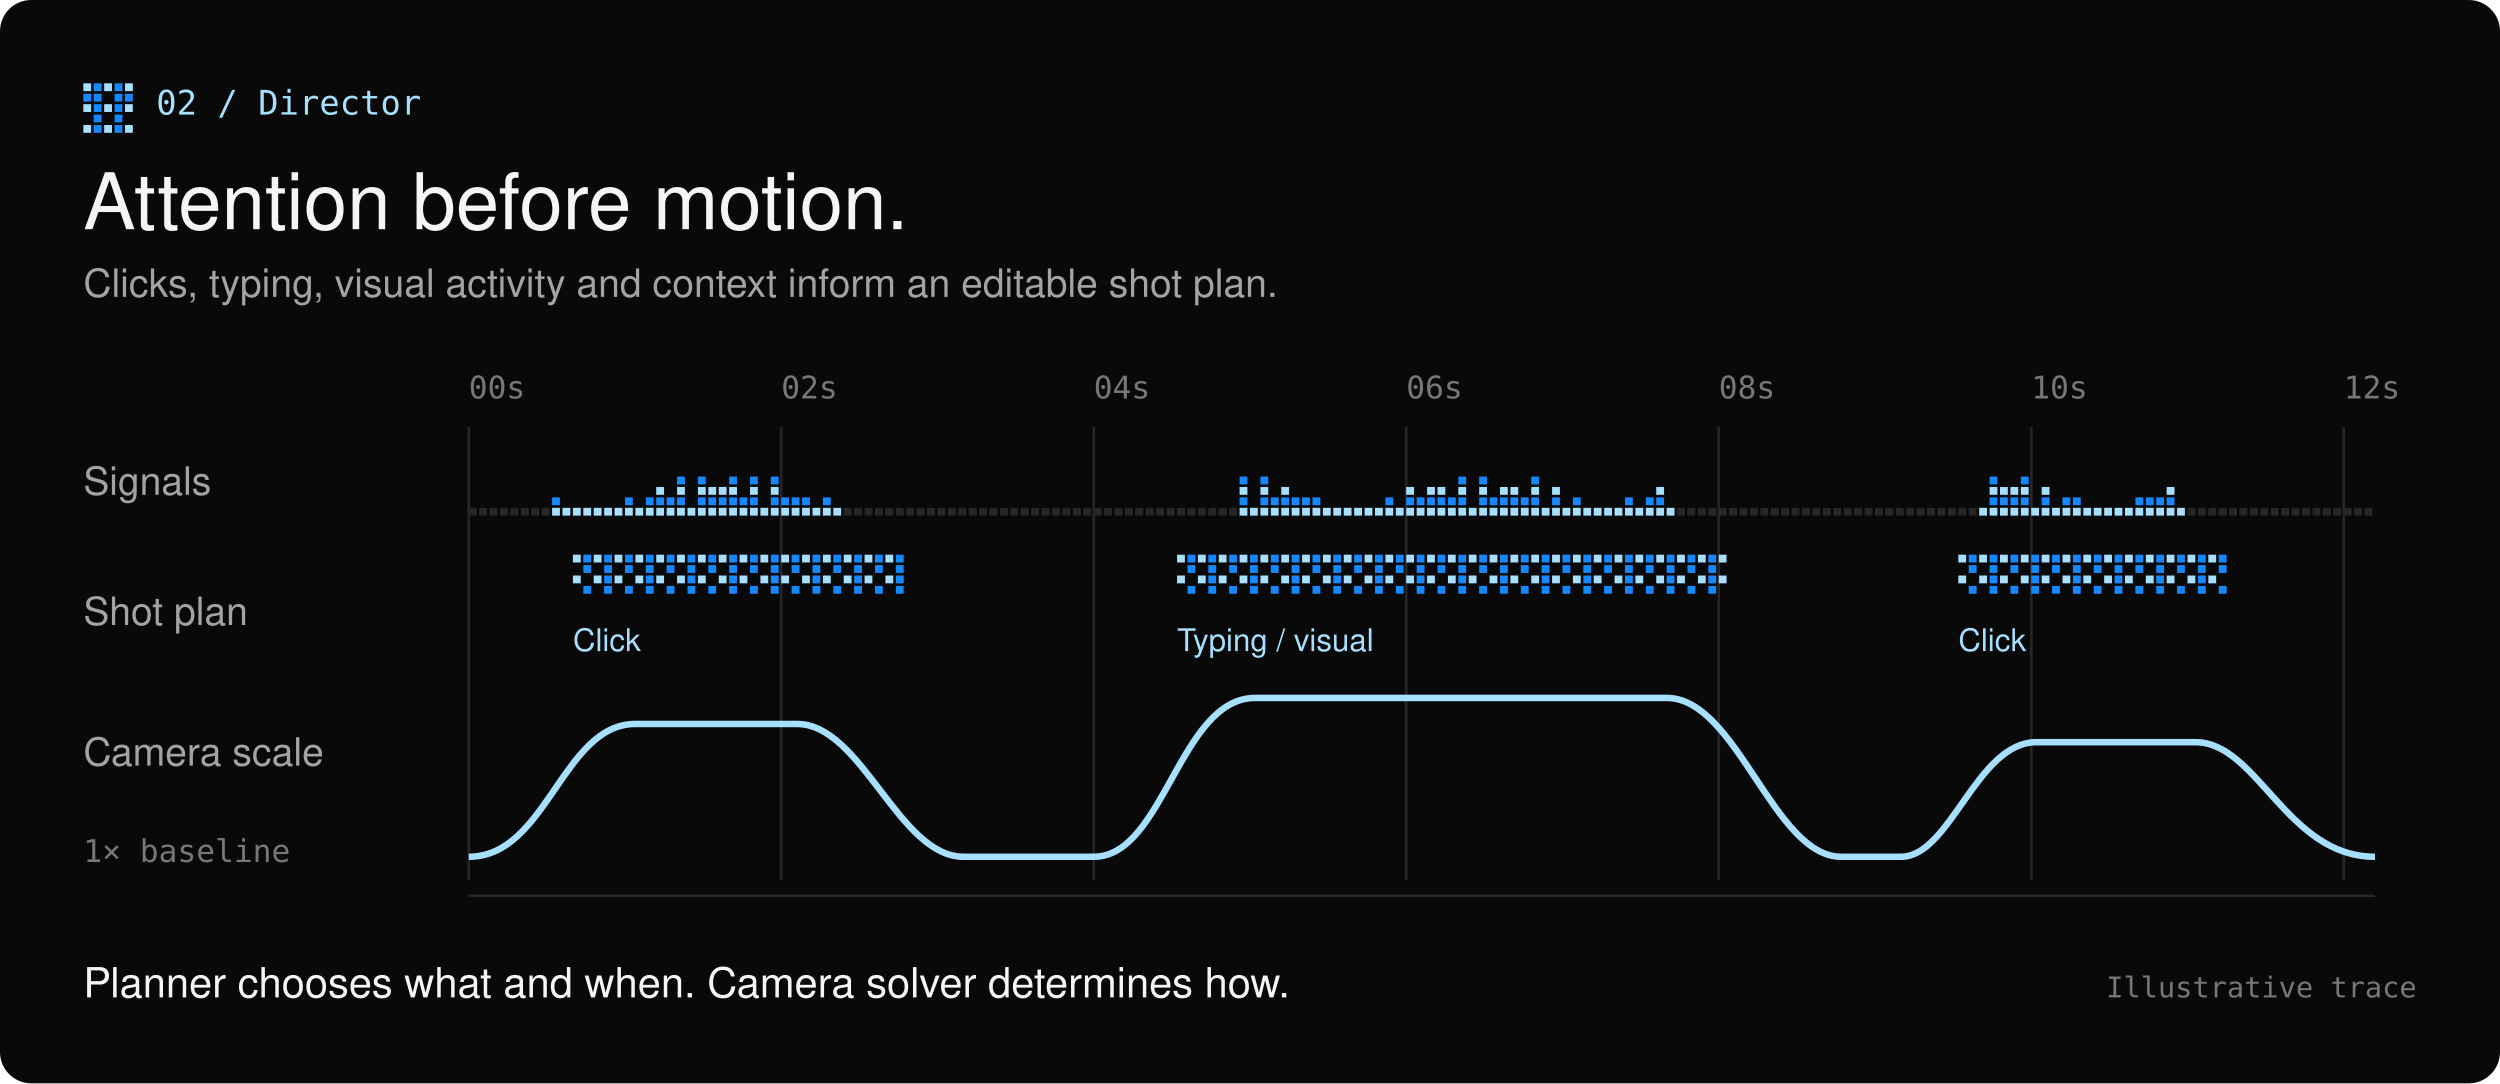
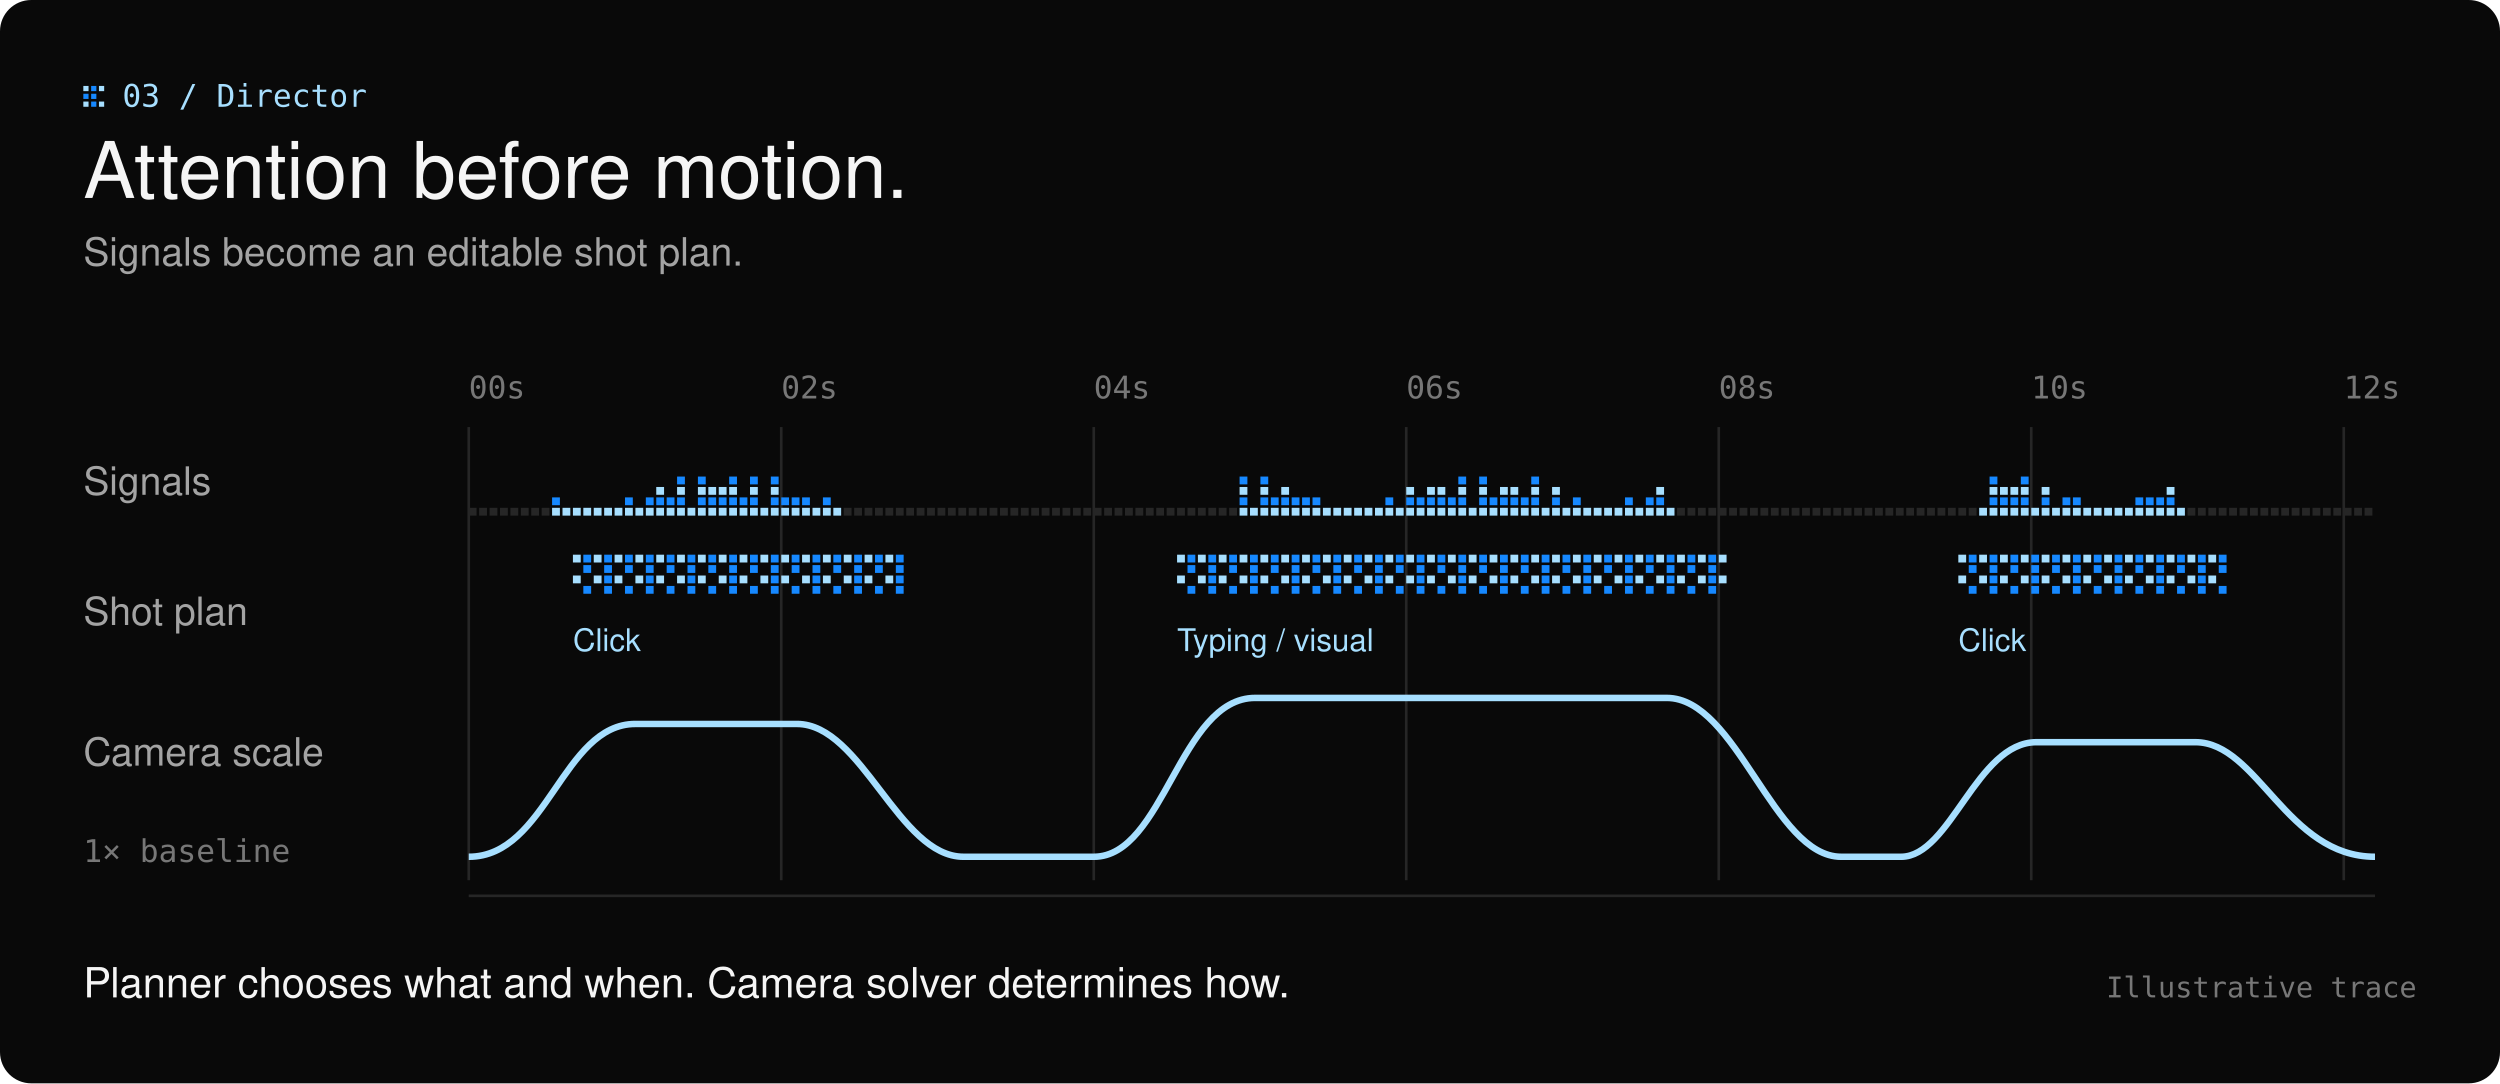
<svg xmlns="http://www.w3.org/2000/svg" width="960" height="416" viewBox="0 0 960 416" role="img">
  <rect x="0" y="0" width="960" height="416" fill="#090909" rx="12" />
-   <path d="M32 32h3v3h-3zM40 32h3v3h-3zM48 32h3v3h-3zM32 40h3v3h-3zM40 40h3v3h-3zM48 40h3v3h-3zM32 48h3v3h-3zM40 48h3v3h-3zM48 48h3v3h-3z" fill="#A7DFFF" />
-   <path d="M36 32h3v3h-3zM44 32h3v3h-3zM32 36h3v3h-3zM36 36h3v3h-3zM44 36h3v3h-3zM48 36h3v3h-3zM36 40h3v3h-3zM44 40h3v3h-3zM36 44h3v3h-3zM44 44h3v3h-3zM36 48h3v3h-3zM44 48h3v3h-3z" fill="#1688FF" />
-   <text x="60" y="44" fill="#A7DFFF" font-family="ui-monospace, SFMono-Regular, Consolas, monospace" font-size="13" font-weight="500" text-anchor="start">02 / Director</text>
-   <text x="32" y="88" fill="#F5F5F5" font-family="-apple-system, BlinkMacSystemFont, Segoe UI, Helvetica, Arial, sans-serif" font-size="30" font-weight="500" text-anchor="start">Attention before motion.</text>
-   <text x="32" y="114" fill="#A3A3A3" font-family="-apple-system, BlinkMacSystemFont, Segoe UI, Helvetica, Arial, sans-serif" font-size="15" font-weight="400" text-anchor="start">Clicks, typing, visual activity and context inform an editable shot plan.</text>
+   <path d="M32 33h2v2h-2zM38 33h2v2h-2zM32 39h2v2h-2zM38 39h2v2h-2z" fill="#A7DFFF" />
+   <path d="M35 33h2v2h-2zM32 36h2v2h-2zM35 36h2v2h-2zM35 39h2v2h-2z" fill="#1688FF" />
+   <text x="47" y="41" fill="#A7DFFF" font-family="ui-monospace, SFMono-Regular, Consolas, monospace" font-size="12" font-weight="500" text-anchor="start">03 / Director</text>
+   <text x="32" y="76" fill="#F5F5F5" font-family="-apple-system, BlinkMacSystemFont, Segoe UI, Helvetica, Arial, sans-serif" font-size="30" font-weight="500" text-anchor="start">Attention before motion.</text>
+   <text x="32" y="102" fill="#A3A3A3" font-family="-apple-system, BlinkMacSystemFont, Segoe UI, Helvetica, Arial, sans-serif" font-size="15" font-weight="400" text-anchor="start">Signals become an editable shot plan.</text>
  <text x="180" y="153" fill="#777777" font-family="ui-monospace, SFMono-Regular, Consolas, monospace" font-size="12" font-weight="400" text-anchor="start">00s</text>
  <path d="M180 164L180 338" fill="none" stroke="#262626" stroke-width="1" stroke-linejoin="round" />
  <text x="300" y="153" fill="#777777" font-family="ui-monospace, SFMono-Regular, Consolas, monospace" font-size="12" font-weight="400" text-anchor="start">02s</text>
  <path d="M300 164L300 338" fill="none" stroke="#262626" stroke-width="1" stroke-linejoin="round" />
  <text x="420" y="153" fill="#777777" font-family="ui-monospace, SFMono-Regular, Consolas, monospace" font-size="12" font-weight="400" text-anchor="start">04s</text>
  <path d="M420 164L420 338" fill="none" stroke="#262626" stroke-width="1" stroke-linejoin="round" />
  <text x="540" y="153" fill="#777777" font-family="ui-monospace, SFMono-Regular, Consolas, monospace" font-size="12" font-weight="400" text-anchor="start">06s</text>
  <path d="M540 164L540 338" fill="none" stroke="#262626" stroke-width="1" stroke-linejoin="round" />
  <text x="660" y="153" fill="#777777" font-family="ui-monospace, SFMono-Regular, Consolas, monospace" font-size="12" font-weight="400" text-anchor="start">08s</text>
  <path d="M660 164L660 338" fill="none" stroke="#262626" stroke-width="1" stroke-linejoin="round" />
  <text x="780" y="153" fill="#777777" font-family="ui-monospace, SFMono-Regular, Consolas, monospace" font-size="12" font-weight="400" text-anchor="start">10s</text>
  <path d="M780 164L780 338" fill="none" stroke="#262626" stroke-width="1" stroke-linejoin="round" />
  <text x="900" y="153" fill="#777777" font-family="ui-monospace, SFMono-Regular, Consolas, monospace" font-size="12" font-weight="400" text-anchor="start">12s</text>
  <path d="M900 164L900 338" fill="none" stroke="#262626" stroke-width="1" stroke-linejoin="round" />
  <text x="32" y="190" fill="#A3A3A3" font-family="-apple-system, BlinkMacSystemFont, Segoe UI, Helvetica, Arial, sans-serif" font-size="15" font-weight="400" text-anchor="start">Signals</text>
  <text x="32" y="240" fill="#A3A3A3" font-family="-apple-system, BlinkMacSystemFont, Segoe UI, Helvetica, Arial, sans-serif" font-size="15" font-weight="400" text-anchor="start">Shot plan</text>
  <text x="32" y="294" fill="#A3A3A3" font-family="-apple-system, BlinkMacSystemFont, Segoe UI, Helvetica, Arial, sans-serif" font-size="15" font-weight="400" text-anchor="start">Camera scale</text>
  <path d="M180 195h3v3h-3zM184 195h3v3h-3zM188 195h3v3h-3zM192 195h3v3h-3zM196 195h3v3h-3zM200 195h3v3h-3zM204 195h3v3h-3zM208 195h3v3h-3zM324 195h3v3h-3zM328 195h3v3h-3zM332 195h3v3h-3zM336 195h3v3h-3zM340 195h3v3h-3zM344 195h3v3h-3zM348 195h3v3h-3zM352 195h3v3h-3zM356 195h3v3h-3zM360 195h3v3h-3zM364 195h3v3h-3zM368 195h3v3h-3zM372 195h3v3h-3zM376 195h3v3h-3zM380 195h3v3h-3zM384 195h3v3h-3zM388 195h3v3h-3zM392 195h3v3h-3zM396 195h3v3h-3zM400 195h3v3h-3zM404 195h3v3h-3zM408 195h3v3h-3zM412 195h3v3h-3zM416 195h3v3h-3zM420 195h3v3h-3zM424 195h3v3h-3zM428 195h3v3h-3zM432 195h3v3h-3zM436 195h3v3h-3zM440 195h3v3h-3zM444 195h3v3h-3zM448 195h3v3h-3zM452 195h3v3h-3zM456 195h3v3h-3zM460 195h3v3h-3zM464 195h3v3h-3zM468 195h3v3h-3zM472 195h3v3h-3zM644 195h3v3h-3zM648 195h3v3h-3zM652 195h3v3h-3zM656 195h3v3h-3zM660 195h3v3h-3zM664 195h3v3h-3zM668 195h3v3h-3zM672 195h3v3h-3zM676 195h3v3h-3zM680 195h3v3h-3zM684 195h3v3h-3zM688 195h3v3h-3zM692 195h3v3h-3zM696 195h3v3h-3zM700 195h3v3h-3zM704 195h3v3h-3zM708 195h3v3h-3zM712 195h3v3h-3zM716 195h3v3h-3zM720 195h3v3h-3zM724 195h3v3h-3zM728 195h3v3h-3zM732 195h3v3h-3zM736 195h3v3h-3zM740 195h3v3h-3zM744 195h3v3h-3zM748 195h3v3h-3zM752 195h3v3h-3zM756 195h3v3h-3zM840 195h3v3h-3zM844 195h3v3h-3zM848 195h3v3h-3zM852 195h3v3h-3zM856 195h3v3h-3zM860 195h3v3h-3zM864 195h3v3h-3zM868 195h3v3h-3zM872 195h3v3h-3zM876 195h3v3h-3zM880 195h3v3h-3zM884 195h3v3h-3zM888 195h3v3h-3zM892 195h3v3h-3zM896 195h3v3h-3zM900 195h3v3h-3zM904 195h3v3h-3zM908 195h3v3h-3z" fill="#262626" />
  <path d="M212 195h3v3h-3zM216 195h3v3h-3zM220 195h3v3h-3zM224 195h3v3h-3zM228 195h3v3h-3zM232 195h3v3h-3zM236 195h3v3h-3zM240 195h3v3h-3zM244 195h3v3h-3zM248 195h3v3h-3zM252 195h3v3h-3zM252 187h3v3h-3zM256 195h3v3h-3zM260 195h3v3h-3zM260 187h3v3h-3zM264 195h3v3h-3zM268 195h3v3h-3zM268 187h3v3h-3zM272 195h3v3h-3zM272 187h3v3h-3zM276 195h3v3h-3zM276 187h3v3h-3zM280 195h3v3h-3zM280 187h3v3h-3zM284 195h3v3h-3zM288 195h3v3h-3zM288 187h3v3h-3zM292 195h3v3h-3zM296 195h3v3h-3zM296 187h3v3h-3zM300 195h3v3h-3zM304 195h3v3h-3zM308 195h3v3h-3zM312 195h3v3h-3zM316 195h3v3h-3zM320 195h3v3h-3zM476 195h3v3h-3zM476 187h3v3h-3zM480 195h3v3h-3zM484 195h3v3h-3zM484 187h3v3h-3zM488 195h3v3h-3zM492 195h3v3h-3zM492 187h3v3h-3zM496 195h3v3h-3zM500 195h3v3h-3zM504 195h3v3h-3zM508 195h3v3h-3zM512 195h3v3h-3zM516 195h3v3h-3zM520 195h3v3h-3zM524 195h3v3h-3zM528 195h3v3h-3zM532 195h3v3h-3zM536 195h3v3h-3zM540 195h3v3h-3zM540 187h3v3h-3zM544 195h3v3h-3zM548 195h3v3h-3zM548 187h3v3h-3zM552 195h3v3h-3zM552 187h3v3h-3zM556 195h3v3h-3zM560 195h3v3h-3zM560 187h3v3h-3zM564 195h3v3h-3zM568 195h3v3h-3zM568 187h3v3h-3zM572 195h3v3h-3zM576 195h3v3h-3zM576 187h3v3h-3zM580 195h3v3h-3zM580 187h3v3h-3zM584 195h3v3h-3zM588 195h3v3h-3zM588 187h3v3h-3zM592 195h3v3h-3zM596 195h3v3h-3zM596 187h3v3h-3zM600 195h3v3h-3zM604 195h3v3h-3zM608 195h3v3h-3zM612 195h3v3h-3zM616 195h3v3h-3zM620 195h3v3h-3zM624 195h3v3h-3zM628 195h3v3h-3zM632 195h3v3h-3zM636 195h3v3h-3zM636 187h3v3h-3zM640 195h3v3h-3zM760 195h3v3h-3zM764 195h3v3h-3zM764 187h3v3h-3zM768 195h3v3h-3zM768 187h3v3h-3zM772 195h3v3h-3zM772 187h3v3h-3zM776 195h3v3h-3zM776 187h3v3h-3zM780 195h3v3h-3zM784 195h3v3h-3zM784 187h3v3h-3zM788 195h3v3h-3zM792 195h3v3h-3zM796 195h3v3h-3zM800 195h3v3h-3zM804 195h3v3h-3zM808 195h3v3h-3zM812 195h3v3h-3zM816 195h3v3h-3zM820 195h3v3h-3zM824 195h3v3h-3zM828 195h3v3h-3zM832 195h3v3h-3zM832 187h3v3h-3zM836 195h3v3h-3z" fill="#A7DFFF" />
  <path d="M212 191h3v3h-3zM240 191h3v3h-3zM248 191h3v3h-3zM252 191h3v3h-3zM256 191h3v3h-3zM260 191h3v3h-3zM260 183h3v3h-3zM268 191h3v3h-3zM268 183h3v3h-3zM272 191h3v3h-3zM276 191h3v3h-3zM280 191h3v3h-3zM280 183h3v3h-3zM284 191h3v3h-3zM288 191h3v3h-3zM288 183h3v3h-3zM296 191h3v3h-3zM296 183h3v3h-3zM300 191h3v3h-3zM304 191h3v3h-3zM308 191h3v3h-3zM316 191h3v3h-3zM476 191h3v3h-3zM476 183h3v3h-3zM484 191h3v3h-3zM484 183h3v3h-3zM488 191h3v3h-3zM492 191h3v3h-3zM496 191h3v3h-3zM500 191h3v3h-3zM504 191h3v3h-3zM532 191h3v3h-3zM540 191h3v3h-3zM544 191h3v3h-3zM548 191h3v3h-3zM552 191h3v3h-3zM556 191h3v3h-3zM560 191h3v3h-3zM560 183h3v3h-3zM568 191h3v3h-3zM568 183h3v3h-3zM572 191h3v3h-3zM576 191h3v3h-3zM580 191h3v3h-3zM584 191h3v3h-3zM588 191h3v3h-3zM588 183h3v3h-3zM596 191h3v3h-3zM604 191h3v3h-3zM624 191h3v3h-3zM632 191h3v3h-3zM636 191h3v3h-3zM764 191h3v3h-3zM764 183h3v3h-3zM768 191h3v3h-3zM772 191h3v3h-3zM776 191h3v3h-3zM776 183h3v3h-3zM784 191h3v3h-3zM792 191h3v3h-3zM796 191h3v3h-3zM820 191h3v3h-3zM824 191h3v3h-3zM828 191h3v3h-3zM832 191h3v3h-3z" fill="#1688FF" />
  <path d="M220 213h3v3h-3zM228 213h3v3h-3zM236 213h3v3h-3zM244 213h3v3h-3zM252 213h3v3h-3zM260 213h3v3h-3zM268 213h3v3h-3zM276 213h3v3h-3zM284 213h3v3h-3zM292 213h3v3h-3zM300 213h3v3h-3zM308 213h3v3h-3zM316 213h3v3h-3zM324 213h3v3h-3zM332 213h3v3h-3zM340 213h3v3h-3zM220 221h3v3h-3zM228 221h3v3h-3zM236 221h3v3h-3zM244 221h3v3h-3zM252 221h3v3h-3zM260 221h3v3h-3zM268 221h3v3h-3zM276 221h3v3h-3zM284 221h3v3h-3zM292 221h3v3h-3zM300 221h3v3h-3zM308 221h3v3h-3zM316 221h3v3h-3zM324 221h3v3h-3zM332 221h3v3h-3zM340 221h3v3h-3z" fill="#A7DFFF" />
  <path d="M224 213h3v3h-3zM232 213h3v3h-3zM240 213h3v3h-3zM248 213h3v3h-3zM256 213h3v3h-3zM264 213h3v3h-3zM272 213h3v3h-3zM280 213h3v3h-3zM288 213h3v3h-3zM296 213h3v3h-3zM304 213h3v3h-3zM312 213h3v3h-3zM320 213h3v3h-3zM328 213h3v3h-3zM336 213h3v3h-3zM344 213h3v3h-3zM224 217h3v3h-3zM232 217h3v3h-3zM240 217h3v3h-3zM248 217h3v3h-3zM256 217h3v3h-3zM264 217h3v3h-3zM272 217h3v3h-3zM280 217h3v3h-3zM288 217h3v3h-3zM296 217h3v3h-3zM304 217h3v3h-3zM312 217h3v3h-3zM320 217h3v3h-3zM328 217h3v3h-3zM336 217h3v3h-3zM344 217h3v3h-3zM232 221h3v3h-3zM248 221h3v3h-3zM264 221h3v3h-3zM280 221h3v3h-3zM296 221h3v3h-3zM312 221h3v3h-3zM328 221h3v3h-3zM344 221h3v3h-3zM224 225h3v3h-3zM232 225h3v3h-3zM240 225h3v3h-3zM248 225h3v3h-3zM256 225h3v3h-3zM264 225h3v3h-3zM272 225h3v3h-3zM280 225h3v3h-3zM288 225h3v3h-3zM296 225h3v3h-3zM304 225h3v3h-3zM312 225h3v3h-3zM320 225h3v3h-3zM328 225h3v3h-3zM336 225h3v3h-3zM344 225h3v3h-3z" fill="#1688FF" />
  <text x="220" y="250" fill="#A7DFFF" font-family="-apple-system, BlinkMacSystemFont, Segoe UI, Helvetica, Arial, sans-serif" font-size="12" font-weight="400" text-anchor="start">Click</text>
  <path d="M452 213h3v3h-3zM460 213h3v3h-3zM468 213h3v3h-3zM476 213h3v3h-3zM484 213h3v3h-3zM492 213h3v3h-3zM500 213h3v3h-3zM508 213h3v3h-3zM516 213h3v3h-3zM524 213h3v3h-3zM532 213h3v3h-3zM540 213h3v3h-3zM548 213h3v3h-3zM556 213h3v3h-3zM564 213h3v3h-3zM572 213h3v3h-3zM580 213h3v3h-3zM588 213h3v3h-3zM596 213h3v3h-3zM604 213h3v3h-3zM612 213h3v3h-3zM620 213h3v3h-3zM628 213h3v3h-3zM636 213h3v3h-3zM644 213h3v3h-3zM652 213h3v3h-3zM660 213h3v3h-3zM452 221h3v3h-3zM460 221h3v3h-3zM468 221h3v3h-3zM476 221h3v3h-3zM484 221h3v3h-3zM492 221h3v3h-3zM500 221h3v3h-3zM508 221h3v3h-3zM516 221h3v3h-3zM524 221h3v3h-3zM532 221h3v3h-3zM540 221h3v3h-3zM548 221h3v3h-3zM556 221h3v3h-3zM564 221h3v3h-3zM572 221h3v3h-3zM580 221h3v3h-3zM588 221h3v3h-3zM596 221h3v3h-3zM604 221h3v3h-3zM612 221h3v3h-3zM620 221h3v3h-3zM628 221h3v3h-3zM636 221h3v3h-3zM644 221h3v3h-3zM652 221h3v3h-3zM660 221h3v3h-3z" fill="#A7DFFF" />
  <path d="M456 213h3v3h-3zM464 213h3v3h-3zM472 213h3v3h-3zM480 213h3v3h-3zM488 213h3v3h-3zM496 213h3v3h-3zM504 213h3v3h-3zM512 213h3v3h-3zM520 213h3v3h-3zM528 213h3v3h-3zM536 213h3v3h-3zM544 213h3v3h-3zM552 213h3v3h-3zM560 213h3v3h-3zM568 213h3v3h-3zM576 213h3v3h-3zM584 213h3v3h-3zM592 213h3v3h-3zM600 213h3v3h-3zM608 213h3v3h-3zM616 213h3v3h-3zM624 213h3v3h-3zM632 213h3v3h-3zM640 213h3v3h-3zM648 213h3v3h-3zM656 213h3v3h-3zM456 217h3v3h-3zM464 217h3v3h-3zM472 217h3v3h-3zM480 217h3v3h-3zM488 217h3v3h-3zM496 217h3v3h-3zM504 217h3v3h-3zM512 217h3v3h-3zM520 217h3v3h-3zM528 217h3v3h-3zM536 217h3v3h-3zM544 217h3v3h-3zM552 217h3v3h-3zM560 217h3v3h-3zM568 217h3v3h-3zM576 217h3v3h-3zM584 217h3v3h-3zM592 217h3v3h-3zM600 217h3v3h-3zM608 217h3v3h-3zM616 217h3v3h-3zM624 217h3v3h-3zM632 217h3v3h-3zM640 217h3v3h-3zM648 217h3v3h-3zM656 217h3v3h-3zM464 221h3v3h-3zM480 221h3v3h-3zM496 221h3v3h-3zM512 221h3v3h-3zM528 221h3v3h-3zM544 221h3v3h-3zM560 221h3v3h-3zM576 221h3v3h-3zM592 221h3v3h-3zM608 221h3v3h-3zM624 221h3v3h-3zM640 221h3v3h-3zM656 221h3v3h-3zM456 225h3v3h-3zM464 225h3v3h-3zM472 225h3v3h-3zM480 225h3v3h-3zM488 225h3v3h-3zM496 225h3v3h-3zM504 225h3v3h-3zM512 225h3v3h-3zM520 225h3v3h-3zM528 225h3v3h-3zM536 225h3v3h-3zM544 225h3v3h-3zM552 225h3v3h-3zM560 225h3v3h-3zM568 225h3v3h-3zM576 225h3v3h-3zM584 225h3v3h-3zM592 225h3v3h-3zM600 225h3v3h-3zM608 225h3v3h-3zM616 225h3v3h-3zM624 225h3v3h-3zM632 225h3v3h-3zM640 225h3v3h-3zM648 225h3v3h-3zM656 225h3v3h-3z" fill="#1688FF" />
  <text x="452" y="250" fill="#A7DFFF" font-family="-apple-system, BlinkMacSystemFont, Segoe UI, Helvetica, Arial, sans-serif" font-size="12" font-weight="400" text-anchor="start">Typing / visual</text>
  <path d="M752 213h3v3h-3zM760 213h3v3h-3zM768 213h3v3h-3zM776 213h3v3h-3zM784 213h3v3h-3zM792 213h3v3h-3zM800 213h3v3h-3zM808 213h3v3h-3zM816 213h3v3h-3zM824 213h3v3h-3zM832 213h3v3h-3zM840 213h3v3h-3zM848 213h3v3h-3zM752 221h3v3h-3zM760 221h3v3h-3zM768 221h3v3h-3zM776 221h3v3h-3zM784 221h3v3h-3zM792 221h3v3h-3zM800 221h3v3h-3zM808 221h3v3h-3zM816 221h3v3h-3zM824 221h3v3h-3zM832 221h3v3h-3zM840 221h3v3h-3zM848 221h3v3h-3z" fill="#A7DFFF" />
  <path d="M756 213h3v3h-3zM764 213h3v3h-3zM772 213h3v3h-3zM780 213h3v3h-3zM788 213h3v3h-3zM796 213h3v3h-3zM804 213h3v3h-3zM812 213h3v3h-3zM820 213h3v3h-3zM828 213h3v3h-3zM836 213h3v3h-3zM844 213h3v3h-3zM852 213h3v3h-3zM756 217h3v3h-3zM764 217h3v3h-3zM772 217h3v3h-3zM780 217h3v3h-3zM788 217h3v3h-3zM796 217h3v3h-3zM804 217h3v3h-3zM812 217h3v3h-3zM820 217h3v3h-3zM828 217h3v3h-3zM836 217h3v3h-3zM844 217h3v3h-3zM852 217h3v3h-3zM764 221h3v3h-3zM780 221h3v3h-3zM796 221h3v3h-3zM812 221h3v3h-3zM828 221h3v3h-3zM844 221h3v3h-3zM756 225h3v3h-3zM764 225h3v3h-3zM772 225h3v3h-3zM780 225h3v3h-3zM788 225h3v3h-3zM796 225h3v3h-3zM804 225h3v3h-3zM812 225h3v3h-3zM820 225h3v3h-3zM828 225h3v3h-3zM836 225h3v3h-3zM844 225h3v3h-3zM852 225h3v3h-3z" fill="#1688FF" />
  <text x="752" y="250" fill="#A7DFFF" font-family="-apple-system, BlinkMacSystemFont, Segoe UI, Helvetica, Arial, sans-serif" font-size="12" font-weight="400" text-anchor="start">Click</text>
  <path d="M180 329C210 329 216 278 244 278L306 278C331 278 345 329 370 329L420 329C447 329 453 268 482 268L640 268C667 268 681 329 707 329L730 329C749 329 759 285 782 285L843 285C867 285 878 329 912 329" fill="none" stroke="#A7DFFF" stroke-width="2.5" stroke-linejoin="round" />
  <text x="32" y="331" fill="#777777" font-family="ui-monospace, SFMono-Regular, Consolas, monospace" font-size="12" font-weight="400" text-anchor="start">1× baseline</text>
  <path d="M180 344L912 344" fill="none" stroke="#262626" stroke-width="1" stroke-linejoin="round" />
  <text x="32" y="383" fill="#F5F5F5" font-family="-apple-system, BlinkMacSystemFont, Segoe UI, Helvetica, Arial, sans-serif" font-size="16" font-weight="500" text-anchor="start">Planner chooses what and when. Camera solver determines how.</text>
  <text x="928" y="383" fill="#777777" font-family="ui-monospace, SFMono-Regular, Consolas, monospace" font-size="11" font-weight="400" text-anchor="end">Illustrative trace</text>
</svg>
